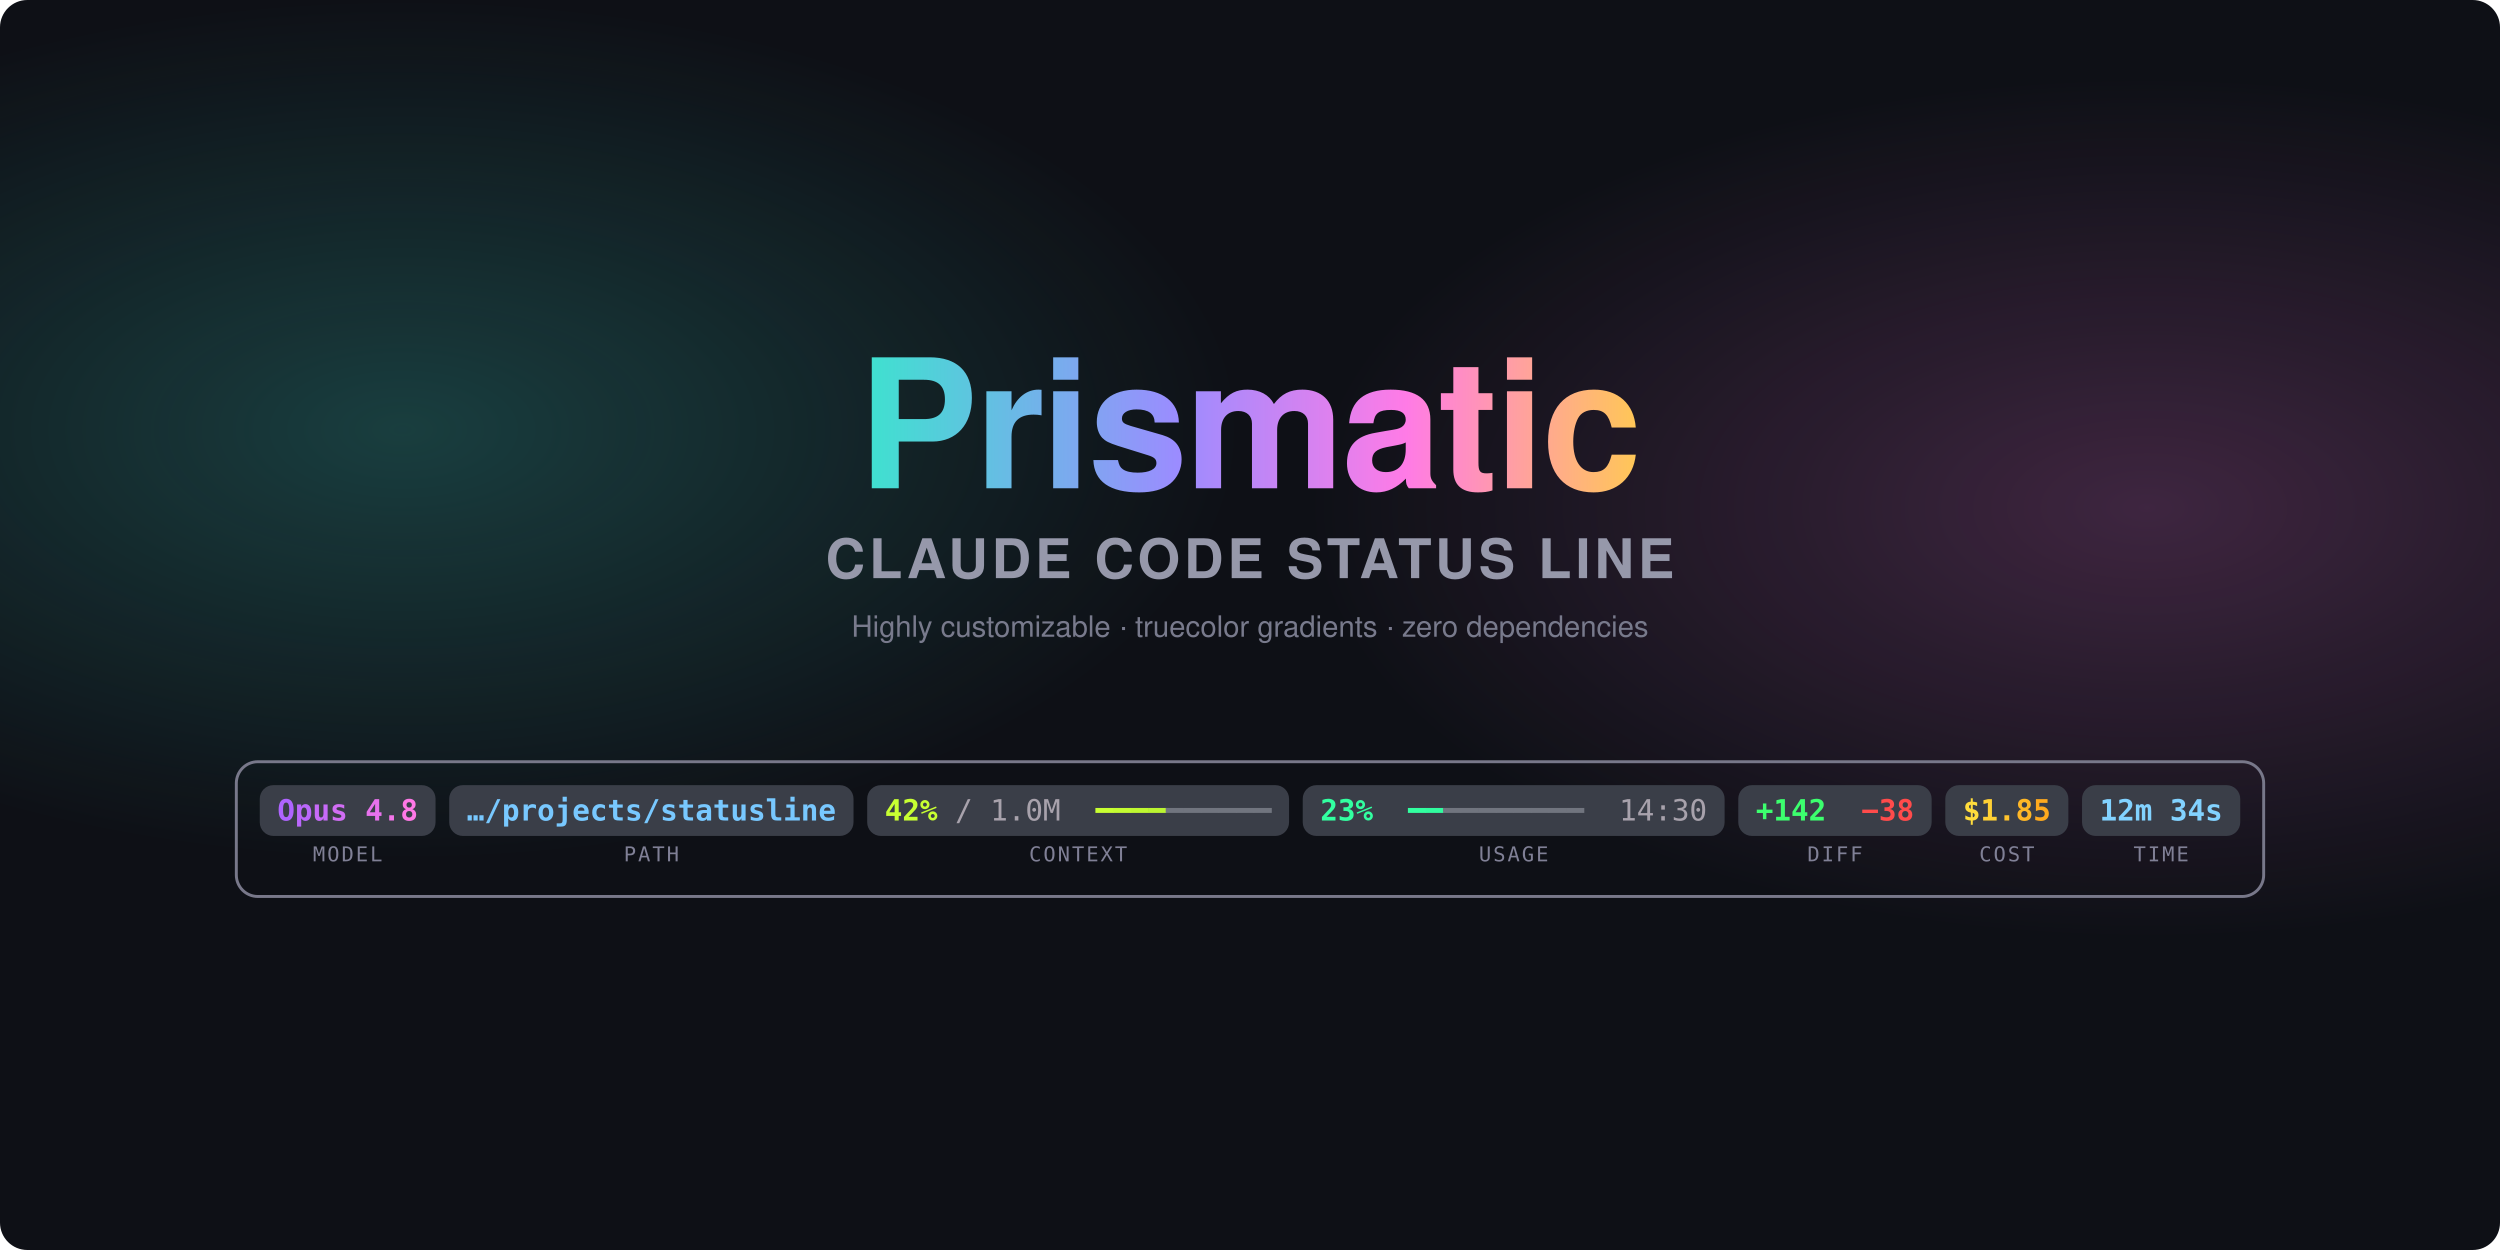
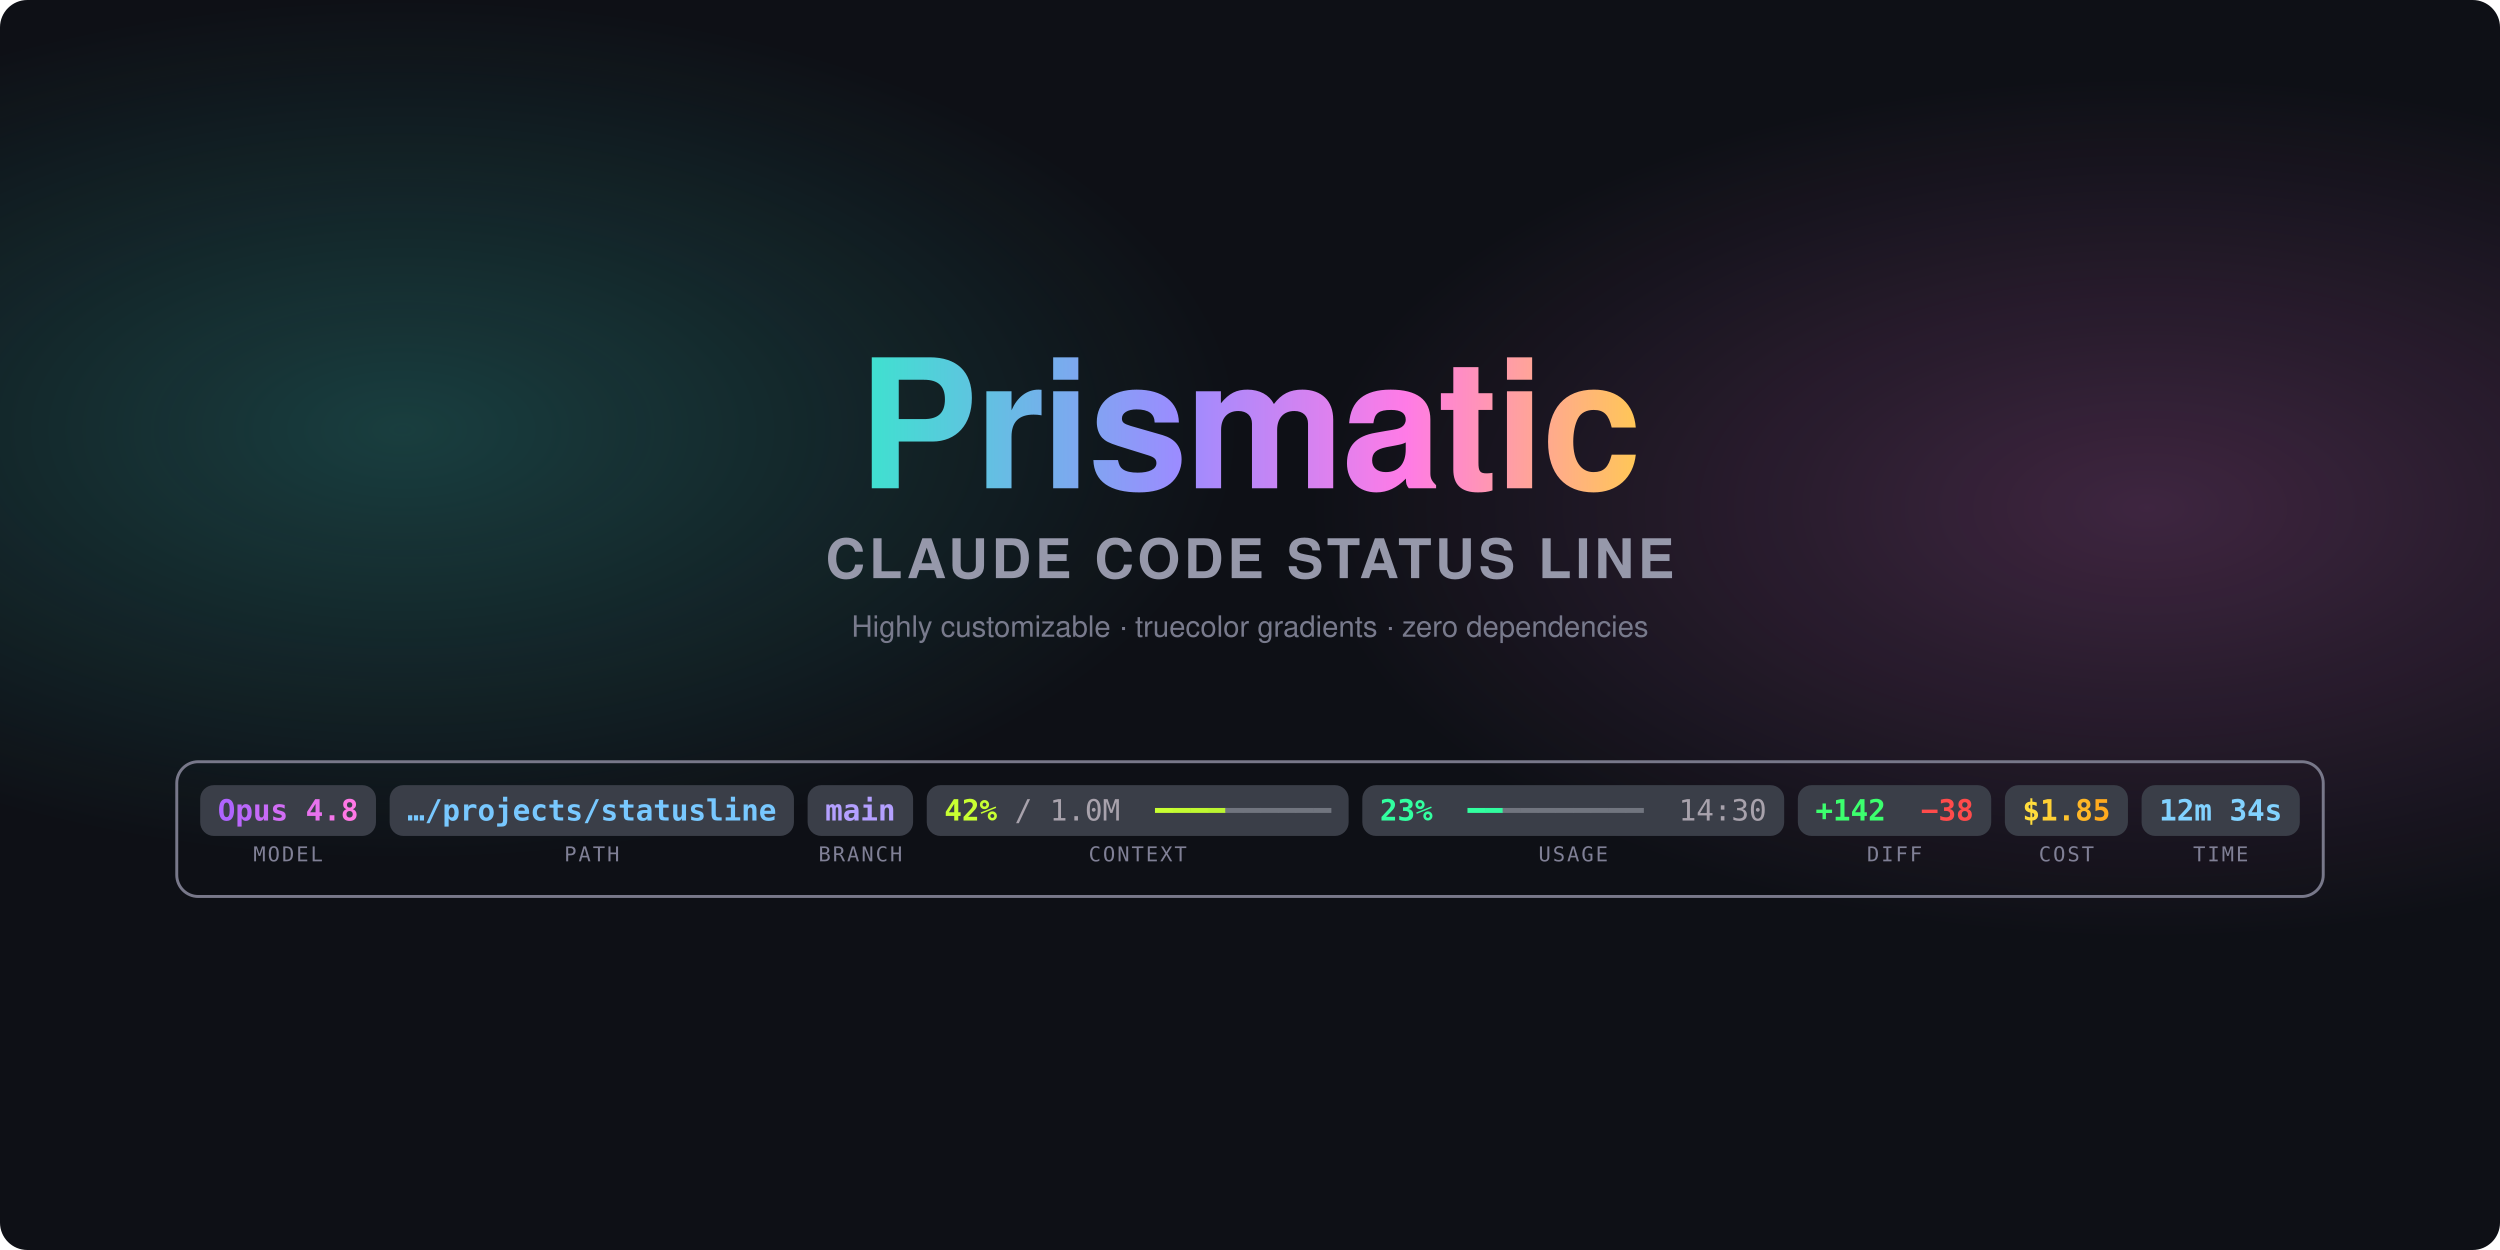
<svg xmlns="http://www.w3.org/2000/svg" width="1280" height="640" viewBox="0 0 1280 640" font-family="ui-monospace, SFMono-Regular, 'Cascadia Code', Menlo, Consolas, monospace">
  <rect x="0" y="0" width="1280" height="640" rx="14" fill="#0e1016" />
  <defs>
    <linearGradient id="prism" x1="0" y1="0" x2="1" y2="0">
      <stop offset="0" stop-color="#40e0d0" />
      <stop offset="0.4" stop-color="#9b8cff" />
      <stop offset="0.7" stop-color="#ff7be6" />
      <stop offset="1" stop-color="#ffc658" />
    </linearGradient>
    <radialGradient id="glowT" cx="0.5" cy="0.5" r="0.5">
      <stop offset="0" stop-color="#40e0d0" stop-opacity="0.22" />
      <stop offset="1" stop-color="#40e0d0" stop-opacity="0" />
    </radialGradient>
    <radialGradient id="glowM" cx="0.5" cy="0.5" r="0.5">
      <stop offset="0" stop-color="#ff7be6" stop-opacity="0.20" />
      <stop offset="1" stop-color="#ff7be6" stop-opacity="0" />
    </radialGradient>
  </defs>
  <ellipse cx="204.8" cy="220" rx="435.2" ry="220" fill="url(#glowT)" />
  <ellipse cx="1100.8" cy="260" rx="435.2" ry="220" fill="url(#glowM)" />
  <text x="640" y="250" font-family="-apple-system, 'Segoe UI', Helvetica, Arial, sans-serif" font-size="92" font-weight="800" letter-spacing="-1.5" text-anchor="middle" fill="url(#prism)">Prismatic</text>
  <text x="640" y="296" font-family="-apple-system, 'Segoe UI', Helvetica, Arial, sans-serif" font-size="28" font-weight="600" letter-spacing="2" text-anchor="middle" fill="rgb(150,152,170)">CLAUDE CODE STATUS LINE</text>
  <text x="640" y="326" font-family="-apple-system, 'Segoe UI', Helvetica, Arial, sans-serif" font-size="15" text-anchor="middle" fill="rgb(120,122,140)">Highly customizable · truecolor gradients · zero dependencies</text>
-   <rect x="121" y="390" width="1038.0" height="69" rx="11" fill="none" stroke="rgb(120,120,138)" stroke-width="1.5" />
-   <rect x="133.0" y="402" width="90.0" height="26" rx="7" fill="rgb(58,62,72)" />
-   <text x="146.50" y="420.10" font-size="15" text-anchor="middle" fill="rgb(175,100,255)" font-weight="700">O</text>
-   <text x="155.50" y="420.10" font-size="15" text-anchor="middle" fill="rgb(186,103,251)" font-weight="700">p</text>
-   <text x="164.50" y="420.10" font-size="15" text-anchor="middle" fill="rgb(198,106,248)" font-weight="700">u</text>
-   <text x="173.50" y="420.10" font-size="15" text-anchor="middle" fill="rgb(209,109,244)" font-weight="700">s</text>
-   <text x="182.50" y="420.10" font-size="15" text-anchor="middle" fill="rgb(221,111,241)" font-weight="700"> </text>
-   <text x="191.50" y="420.10" font-size="15" text-anchor="middle" fill="rgb(232,114,237)" font-weight="700">4</text>
-   <text x="200.50" y="420.10" font-size="15" text-anchor="middle" fill="rgb(244,117,234)" font-weight="700">.</text>
-   <text x="209.50" y="420.10" font-size="15" text-anchor="middle" fill="rgb(255,120,230)" font-weight="700">8</text>
-   <text x="178.0" y="441" font-size="10.5" letter-spacing="1" text-anchor="middle" fill="rgb(128,128,150)">MODEL</text>
-   <rect x="230.0" y="402" width="207.0" height="26" rx="7" fill="rgb(58,62,72)" />
-   <text x="243.50" y="420.10" font-size="15" text-anchor="middle" fill="rgb(120,200,255)" font-weight="700">…</text>
-   <text x="252.50" y="420.10" font-size="15" text-anchor="middle" fill="rgb(120,200,255)" font-weight="700">/</text>
-   <text x="261.50" y="420.10" font-size="15" text-anchor="middle" fill="rgb(120,200,255)" font-weight="700">p</text>
-   <text x="270.50" y="420.10" font-size="15" text-anchor="middle" fill="rgb(120,200,255)" font-weight="700">r</text>
-   <text x="279.50" y="420.10" font-size="15" text-anchor="middle" fill="rgb(120,200,255)" font-weight="700">o</text>
-   <text x="288.50" y="420.10" font-size="15" text-anchor="middle" fill="rgb(120,200,255)" font-weight="700">j</text>
-   <text x="297.50" y="420.10" font-size="15" text-anchor="middle" fill="rgb(120,200,255)" font-weight="700">e</text>
-   <text x="306.50" y="420.10" font-size="15" text-anchor="middle" fill="rgb(120,200,255)" font-weight="700">c</text>
-   <text x="315.50" y="420.10" font-size="15" text-anchor="middle" fill="rgb(120,200,255)" font-weight="700">t</text>
-   <text x="324.50" y="420.10" font-size="15" text-anchor="middle" fill="rgb(120,200,255)" font-weight="700">s</text>
-   <text x="333.50" y="420.10" font-size="15" text-anchor="middle" fill="rgb(120,200,255)" font-weight="700">/</text>
-   <text x="342.50" y="420.10" font-size="15" text-anchor="middle" fill="rgb(120,200,255)" font-weight="700">s</text>
-   <text x="351.50" y="420.10" font-size="15" text-anchor="middle" fill="rgb(120,200,255)" font-weight="700">t</text>
-   <text x="360.50" y="420.10" font-size="15" text-anchor="middle" fill="rgb(120,200,255)" font-weight="700">a</text>
-   <text x="369.50" y="420.10" font-size="15" text-anchor="middle" fill="rgb(120,200,255)" font-weight="700">t</text>
-   <text x="378.50" y="420.10" font-size="15" text-anchor="middle" fill="rgb(120,200,255)" font-weight="700">u</text>
-   <text x="387.50" y="420.10" font-size="15" text-anchor="middle" fill="rgb(120,200,255)" font-weight="700">s</text>
-   <text x="396.50" y="420.10" font-size="15" text-anchor="middle" fill="rgb(120,200,255)" font-weight="700">l</text>
-   <text x="405.50" y="420.10" font-size="15" text-anchor="middle" fill="rgb(120,200,255)" font-weight="700">i</text>
-   <text x="414.50" y="420.10" font-size="15" text-anchor="middle" fill="rgb(120,200,255)" font-weight="700">n</text>
-   <text x="423.50" y="420.10" font-size="15" text-anchor="middle" fill="rgb(120,200,255)" font-weight="700">e</text>
-   <text x="333.5" y="441" font-size="10.5" letter-spacing="1" text-anchor="middle" fill="rgb(128,128,150)">PATH</text>
-   <rect x="444.0" y="402" width="216.0" height="26" rx="7" fill="rgb(58,62,72)" />
-   <text x="457.50" y="420.10" font-size="15" text-anchor="middle" fill="rgb(200,255,50)" font-weight="700">4</text>
-   <text x="466.50" y="420.10" font-size="15" text-anchor="middle" fill="rgb(200,255,50)" font-weight="700">2</text>
-   <text x="475.50" y="420.10" font-size="15" text-anchor="middle" fill="rgb(200,255,50)" font-weight="700">%</text>
-   <text x="484.50" y="420.10" font-size="15" text-anchor="middle" fill="rgb(168,162,172)"> </text>
-   <text x="493.50" y="420.10" font-size="15" text-anchor="middle" fill="rgb(168,162,172)">/</text>
-   <text x="502.50" y="420.10" font-size="15" text-anchor="middle" fill="rgb(168,162,172)"> </text>
-   <text x="511.50" y="420.10" font-size="15" text-anchor="middle" fill="rgb(168,162,172)">1</text>
-   <text x="520.50" y="420.10" font-size="15" text-anchor="middle" fill="rgb(168,162,172)">.</text>
-   <text x="529.50" y="420.10" font-size="15" text-anchor="middle" fill="rgb(168,162,172)">0</text>
-   <text x="538.50" y="420.10" font-size="15" text-anchor="middle" fill="rgb(168,162,172)">M</text>
-   <text x="547.50" y="420.10" font-size="15" text-anchor="middle" fill="rgb(168,162,172)"> </text>
-   <text x="556.50" y="420.10" font-size="15" text-anchor="middle" fill="rgb(168,162,172)"> </text>
-   <text x="565.50" y="420.10" font-size="15" text-anchor="middle" fill="rgb(200,255,50)">━</text>
-   <text x="574.50" y="420.10" font-size="15" text-anchor="middle" fill="rgb(196,252,50)">━</text>
-   <text x="583.50" y="420.10" font-size="15" text-anchor="middle" fill="rgb(191,248,49)">━</text>
-   <text x="592.50" y="420.10" font-size="15" text-anchor="middle" fill="rgb(187,245,49)">━</text>
-   <text x="601.50" y="420.10" font-size="15" text-anchor="middle" fill="rgb(113,117,127)">━</text>
-   <text x="610.50" y="420.10" font-size="15" text-anchor="middle" fill="rgb(113,117,127)">━</text>
-   <text x="619.50" y="420.10" font-size="15" text-anchor="middle" fill="rgb(113,117,127)">━</text>
-   <text x="628.50" y="420.10" font-size="15" text-anchor="middle" fill="rgb(113,117,127)">━</text>
-   <text x="637.50" y="420.10" font-size="15" text-anchor="middle" fill="rgb(113,117,127)">━</text>
-   <text x="646.50" y="420.10" font-size="15" text-anchor="middle" fill="rgb(113,117,127)">━</text>
-   <text x="552.0" y="441" font-size="10.5" letter-spacing="1" text-anchor="middle" fill="rgb(128,128,150)">CONTEXT</text>
-   <rect x="667.0" y="402" width="216.0" height="26" rx="7" fill="rgb(58,62,72)" />
-   <text x="680.50" y="420.10" font-size="15" text-anchor="middle" fill="rgb(50,255,160)" font-weight="700">2</text>
-   <text x="689.50" y="420.10" font-size="15" text-anchor="middle" fill="rgb(50,255,160)" font-weight="700">3</text>
-   <text x="698.50" y="420.10" font-size="15" text-anchor="middle" fill="rgb(50,255,160)" font-weight="700">%</text>
-   <text x="707.50" y="420.10" font-size="15" text-anchor="middle" fill="rgb(168,162,172)"> </text>
-   <text x="716.50" y="420.10" font-size="15" text-anchor="middle" fill="rgb(168,162,172)"> </text>
-   <text x="725.50" y="420.10" font-size="15" text-anchor="middle" fill="rgb(50,255,160)">━</text>
-   <text x="734.50" y="420.10" font-size="15" text-anchor="middle" fill="rgb(49,252,159)">━</text>
-   <text x="743.50" y="420.10" font-size="15" text-anchor="middle" fill="rgb(113,117,127)">━</text>
-   <text x="752.50" y="420.10" font-size="15" text-anchor="middle" fill="rgb(113,117,127)">━</text>
-   <text x="761.50" y="420.10" font-size="15" text-anchor="middle" fill="rgb(113,117,127)">━</text>
-   <text x="770.50" y="420.10" font-size="15" text-anchor="middle" fill="rgb(113,117,127)">━</text>
-   <text x="779.50" y="420.10" font-size="15" text-anchor="middle" fill="rgb(113,117,127)">━</text>
-   <text x="788.50" y="420.10" font-size="15" text-anchor="middle" fill="rgb(113,117,127)">━</text>
-   <text x="797.50" y="420.10" font-size="15" text-anchor="middle" fill="rgb(113,117,127)">━</text>
-   <text x="806.50" y="420.10" font-size="15" text-anchor="middle" fill="rgb(113,117,127)">━</text>
-   <text x="815.50" y="420.10" font-size="15" text-anchor="middle" fill="rgb(168,162,172)"> </text>
-   <text x="824.50" y="420.10" font-size="15" text-anchor="middle" fill="rgb(168,162,172)"> </text>
-   <text x="833.50" y="420.10" font-size="15" text-anchor="middle" fill="rgb(168,162,172)">1</text>
-   <text x="842.50" y="420.10" font-size="15" text-anchor="middle" fill="rgb(168,162,172)">4</text>
-   <text x="851.50" y="420.10" font-size="15" text-anchor="middle" fill="rgb(168,162,172)">:</text>
-   <text x="860.50" y="420.10" font-size="15" text-anchor="middle" fill="rgb(168,162,172)">3</text>
-   <text x="869.50" y="420.10" font-size="15" text-anchor="middle" fill="rgb(168,162,172)">0</text>
-   <text x="775.0" y="441" font-size="10.5" letter-spacing="1" text-anchor="middle" fill="rgb(128,128,150)">USAGE</text>
-   <rect x="890.0" y="402" width="99.0" height="26" rx="7" fill="rgb(58,62,72)" />
-   <text x="903.50" y="420.10" font-size="15" text-anchor="middle" fill="rgb(60,255,110)" font-weight="700">+</text>
-   <text x="912.50" y="420.10" font-size="15" text-anchor="middle" fill="rgb(60,255,110)" font-weight="700">1</text>
-   <text x="921.50" y="420.10" font-size="15" text-anchor="middle" fill="rgb(60,255,110)" font-weight="700">4</text>
-   <text x="930.50" y="420.10" font-size="15" text-anchor="middle" fill="rgb(60,255,110)" font-weight="700">2</text>
-   <text x="939.50" y="420.10" font-size="15" text-anchor="middle" fill="rgb(120,140,135)"> </text>
-   <text x="948.50" y="420.10" font-size="15" text-anchor="middle" fill="rgb(120,140,135)"> </text>
-   <text x="957.50" y="420.10" font-size="15" text-anchor="middle" fill="rgb(255,75,75)" font-weight="700">−</text>
-   <text x="966.50" y="420.10" font-size="15" text-anchor="middle" fill="rgb(255,75,75)" font-weight="700">3</text>
-   <text x="975.50" y="420.10" font-size="15" text-anchor="middle" fill="rgb(255,75,75)" font-weight="700">8</text>
-   <text x="939.5" y="441" font-size="10.5" letter-spacing="1" text-anchor="middle" fill="rgb(128,128,150)">DIFF</text>
-   <rect x="996.0" y="402" width="63.0" height="26" rx="7" fill="rgb(58,62,72)" />
-   <text x="1009.50" y="420.10" font-size="15" text-anchor="middle" fill="rgb(255,220,60)" font-weight="700">$</text>
-   <text x="1018.50" y="420.10" font-size="15" text-anchor="middle" fill="rgb(255,208,53)" font-weight="700">1</text>
-   <text x="1027.50" y="420.10" font-size="15" text-anchor="middle" fill="rgb(255,195,45)" font-weight="700">.</text>
-   <text x="1036.50" y="420.10" font-size="15" text-anchor="middle" fill="rgb(255,183,38)" font-weight="700">8</text>
-   <text x="1045.50" y="420.10" font-size="15" text-anchor="middle" fill="rgb(255,170,30)" font-weight="700">5</text>
-   <text x="1027.5" y="441" font-size="10.5" letter-spacing="1" text-anchor="middle" fill="rgb(128,128,150)">COST</text>
-   <rect x="1066.0" y="402" width="81.0" height="26" rx="7" fill="rgb(58,62,72)" />
-   <text x="1079.50" y="420.10" font-size="15" text-anchor="middle" fill="rgb(130,210,255)" font-weight="700">1</text>
-   <text x="1088.50" y="420.10" font-size="15" text-anchor="middle" fill="rgb(130,210,255)" font-weight="700">2</text>
-   <text x="1097.50" y="420.10" font-size="15" text-anchor="middle" fill="rgb(130,210,255)" font-weight="700">m</text>
-   <text x="1106.50" y="420.10" font-size="15" text-anchor="middle" fill="rgb(130,210,255)" font-weight="700"> </text>
-   <text x="1115.50" y="420.10" font-size="15" text-anchor="middle" fill="rgb(130,210,255)" font-weight="700">3</text>
-   <text x="1124.50" y="420.10" font-size="15" text-anchor="middle" fill="rgb(130,210,255)" font-weight="700">4</text>
-   <text x="1133.50" y="420.10" font-size="15" text-anchor="middle" fill="rgb(130,210,255)" font-weight="700">s</text>
-   <text x="1106.5" y="441" font-size="10.5" letter-spacing="1" text-anchor="middle" fill="rgb(128,128,150)">TIME</text>
+   <rect x="90.5" y="390" width="1099.0" height="69" rx="11" fill="none" stroke="rgb(120,120,138)" stroke-width="1.5" />
+   <rect x="102.5" y="402" width="90.0" height="26" rx="7" fill="rgb(58,62,72)" />
+   <text x="116.00" y="420.10" font-size="15" text-anchor="middle" fill="rgb(175,100,255)" font-weight="700">O</text>
+   <text x="125.00" y="420.10" font-size="15" text-anchor="middle" fill="rgb(186,103,251)" font-weight="700">p</text>
+   <text x="134.00" y="420.10" font-size="15" text-anchor="middle" fill="rgb(198,106,248)" font-weight="700">u</text>
+   <text x="143.00" y="420.10" font-size="15" text-anchor="middle" fill="rgb(209,109,244)" font-weight="700">s</text>
+   <text x="152.00" y="420.10" font-size="15" text-anchor="middle" fill="rgb(221,111,241)" font-weight="700"> </text>
+   <text x="161.00" y="420.10" font-size="15" text-anchor="middle" fill="rgb(232,114,237)" font-weight="700">4</text>
+   <text x="170.00" y="420.10" font-size="15" text-anchor="middle" fill="rgb(244,117,234)" font-weight="700">.</text>
+   <text x="179.00" y="420.10" font-size="15" text-anchor="middle" fill="rgb(255,120,230)" font-weight="700">8</text>
+   <text x="147.5" y="441" font-size="10.5" letter-spacing="1" text-anchor="middle" fill="rgb(128,128,150)">MODEL</text>
+   <rect x="199.5" y="402" width="207.0" height="26" rx="7" fill="rgb(58,62,72)" />
+   <text x="213.00" y="420.10" font-size="15" text-anchor="middle" fill="rgb(120,200,255)" font-weight="700">…</text>
+   <text x="222.00" y="420.10" font-size="15" text-anchor="middle" fill="rgb(120,200,255)" font-weight="700">/</text>
+   <text x="231.00" y="420.10" font-size="15" text-anchor="middle" fill="rgb(120,200,255)" font-weight="700">p</text>
+   <text x="240.00" y="420.10" font-size="15" text-anchor="middle" fill="rgb(120,200,255)" font-weight="700">r</text>
+   <text x="249.00" y="420.10" font-size="15" text-anchor="middle" fill="rgb(120,200,255)" font-weight="700">o</text>
+   <text x="258.00" y="420.10" font-size="15" text-anchor="middle" fill="rgb(120,200,255)" font-weight="700">j</text>
+   <text x="267.00" y="420.10" font-size="15" text-anchor="middle" fill="rgb(120,200,255)" font-weight="700">e</text>
+   <text x="276.00" y="420.10" font-size="15" text-anchor="middle" fill="rgb(120,200,255)" font-weight="700">c</text>
+   <text x="285.00" y="420.10" font-size="15" text-anchor="middle" fill="rgb(120,200,255)" font-weight="700">t</text>
+   <text x="294.00" y="420.10" font-size="15" text-anchor="middle" fill="rgb(120,200,255)" font-weight="700">s</text>
+   <text x="303.00" y="420.10" font-size="15" text-anchor="middle" fill="rgb(120,200,255)" font-weight="700">/</text>
+   <text x="312.00" y="420.10" font-size="15" text-anchor="middle" fill="rgb(120,200,255)" font-weight="700">s</text>
+   <text x="321.00" y="420.10" font-size="15" text-anchor="middle" fill="rgb(120,200,255)" font-weight="700">t</text>
+   <text x="330.00" y="420.10" font-size="15" text-anchor="middle" fill="rgb(120,200,255)" font-weight="700">a</text>
+   <text x="339.00" y="420.10" font-size="15" text-anchor="middle" fill="rgb(120,200,255)" font-weight="700">t</text>
+   <text x="348.00" y="420.10" font-size="15" text-anchor="middle" fill="rgb(120,200,255)" font-weight="700">u</text>
+   <text x="357.00" y="420.10" font-size="15" text-anchor="middle" fill="rgb(120,200,255)" font-weight="700">s</text>
+   <text x="366.00" y="420.10" font-size="15" text-anchor="middle" fill="rgb(120,200,255)" font-weight="700">l</text>
+   <text x="375.00" y="420.10" font-size="15" text-anchor="middle" fill="rgb(120,200,255)" font-weight="700">i</text>
+   <text x="384.00" y="420.10" font-size="15" text-anchor="middle" fill="rgb(120,200,255)" font-weight="700">n</text>
+   <text x="393.00" y="420.10" font-size="15" text-anchor="middle" fill="rgb(120,200,255)" font-weight="700">e</text>
+   <text x="303.0" y="441" font-size="10.5" letter-spacing="1" text-anchor="middle" fill="rgb(128,128,150)">PATH</text>
+   <rect x="413.5" y="402" width="54.0" height="26" rx="7" fill="rgb(58,62,72)" />
+   <text x="427.00" y="420.10" font-size="15" text-anchor="middle" fill="rgb(180,160,255)" font-weight="700">m</text>
+   <text x="436.00" y="420.10" font-size="15" text-anchor="middle" fill="rgb(180,160,255)" font-weight="700">a</text>
+   <text x="445.00" y="420.10" font-size="15" text-anchor="middle" fill="rgb(180,160,255)" font-weight="700">i</text>
+   <text x="454.00" y="420.10" font-size="15" text-anchor="middle" fill="rgb(180,160,255)" font-weight="700">n</text>
+   <text x="440.5" y="441" font-size="10.5" letter-spacing="1" text-anchor="middle" fill="rgb(128,128,150)">BRANCH</text>
+   <rect x="474.5" y="402" width="216.0" height="26" rx="7" fill="rgb(58,62,72)" />
+   <text x="488.00" y="420.10" font-size="15" text-anchor="middle" fill="rgb(200,255,50)" font-weight="700">4</text>
+   <text x="497.00" y="420.10" font-size="15" text-anchor="middle" fill="rgb(200,255,50)" font-weight="700">2</text>
+   <text x="506.00" y="420.10" font-size="15" text-anchor="middle" fill="rgb(200,255,50)" font-weight="700">%</text>
+   <text x="515.00" y="420.10" font-size="15" text-anchor="middle" fill="rgb(168,162,172)"> </text>
+   <text x="524.00" y="420.10" font-size="15" text-anchor="middle" fill="rgb(168,162,172)">/</text>
+   <text x="533.00" y="420.10" font-size="15" text-anchor="middle" fill="rgb(168,162,172)"> </text>
+   <text x="542.00" y="420.10" font-size="15" text-anchor="middle" fill="rgb(168,162,172)">1</text>
+   <text x="551.00" y="420.10" font-size="15" text-anchor="middle" fill="rgb(168,162,172)">.</text>
+   <text x="560.00" y="420.10" font-size="15" text-anchor="middle" fill="rgb(168,162,172)">0</text>
+   <text x="569.00" y="420.10" font-size="15" text-anchor="middle" fill="rgb(168,162,172)">M</text>
+   <text x="578.00" y="420.10" font-size="15" text-anchor="middle" fill="rgb(168,162,172)"> </text>
+   <text x="587.00" y="420.10" font-size="15" text-anchor="middle" fill="rgb(168,162,172)"> </text>
+   <text x="596.00" y="420.10" font-size="15" text-anchor="middle" fill="rgb(200,255,50)">━</text>
+   <text x="605.00" y="420.10" font-size="15" text-anchor="middle" fill="rgb(196,252,50)">━</text>
+   <text x="614.00" y="420.10" font-size="15" text-anchor="middle" fill="rgb(191,248,49)">━</text>
+   <text x="623.00" y="420.10" font-size="15" text-anchor="middle" fill="rgb(187,245,49)">━</text>
+   <text x="632.00" y="420.10" font-size="15" text-anchor="middle" fill="rgb(113,117,127)">━</text>
+   <text x="641.00" y="420.10" font-size="15" text-anchor="middle" fill="rgb(113,117,127)">━</text>
+   <text x="650.00" y="420.10" font-size="15" text-anchor="middle" fill="rgb(113,117,127)">━</text>
+   <text x="659.00" y="420.10" font-size="15" text-anchor="middle" fill="rgb(113,117,127)">━</text>
+   <text x="668.00" y="420.10" font-size="15" text-anchor="middle" fill="rgb(113,117,127)">━</text>
+   <text x="677.00" y="420.10" font-size="15" text-anchor="middle" fill="rgb(113,117,127)">━</text>
+   <text x="582.5" y="441" font-size="10.5" letter-spacing="1" text-anchor="middle" fill="rgb(128,128,150)">CONTEXT</text>
+   <rect x="697.5" y="402" width="216.0" height="26" rx="7" fill="rgb(58,62,72)" />
+   <text x="711.00" y="420.10" font-size="15" text-anchor="middle" fill="rgb(50,255,160)" font-weight="700">2</text>
+   <text x="720.00" y="420.10" font-size="15" text-anchor="middle" fill="rgb(50,255,160)" font-weight="700">3</text>
+   <text x="729.00" y="420.10" font-size="15" text-anchor="middle" fill="rgb(50,255,160)" font-weight="700">%</text>
+   <text x="738.00" y="420.10" font-size="15" text-anchor="middle" fill="rgb(168,162,172)"> </text>
+   <text x="747.00" y="420.10" font-size="15" text-anchor="middle" fill="rgb(168,162,172)"> </text>
+   <text x="756.00" y="420.10" font-size="15" text-anchor="middle" fill="rgb(50,255,160)">━</text>
+   <text x="765.00" y="420.10" font-size="15" text-anchor="middle" fill="rgb(49,252,159)">━</text>
+   <text x="774.00" y="420.10" font-size="15" text-anchor="middle" fill="rgb(113,117,127)">━</text>
+   <text x="783.00" y="420.10" font-size="15" text-anchor="middle" fill="rgb(113,117,127)">━</text>
+   <text x="792.00" y="420.10" font-size="15" text-anchor="middle" fill="rgb(113,117,127)">━</text>
+   <text x="801.00" y="420.10" font-size="15" text-anchor="middle" fill="rgb(113,117,127)">━</text>
+   <text x="810.00" y="420.10" font-size="15" text-anchor="middle" fill="rgb(113,117,127)">━</text>
+   <text x="819.00" y="420.10" font-size="15" text-anchor="middle" fill="rgb(113,117,127)">━</text>
+   <text x="828.00" y="420.10" font-size="15" text-anchor="middle" fill="rgb(113,117,127)">━</text>
+   <text x="837.00" y="420.10" font-size="15" text-anchor="middle" fill="rgb(113,117,127)">━</text>
+   <text x="846.00" y="420.10" font-size="15" text-anchor="middle" fill="rgb(168,162,172)"> </text>
+   <text x="855.00" y="420.10" font-size="15" text-anchor="middle" fill="rgb(168,162,172)"> </text>
+   <text x="864.00" y="420.10" font-size="15" text-anchor="middle" fill="rgb(168,162,172)">1</text>
+   <text x="873.00" y="420.10" font-size="15" text-anchor="middle" fill="rgb(168,162,172)">4</text>
+   <text x="882.00" y="420.10" font-size="15" text-anchor="middle" fill="rgb(168,162,172)">:</text>
+   <text x="891.00" y="420.10" font-size="15" text-anchor="middle" fill="rgb(168,162,172)">3</text>
+   <text x="900.00" y="420.10" font-size="15" text-anchor="middle" fill="rgb(168,162,172)">0</text>
+   <text x="805.5" y="441" font-size="10.5" letter-spacing="1" text-anchor="middle" fill="rgb(128,128,150)">USAGE</text>
+   <rect x="920.5" y="402" width="99.0" height="26" rx="7" fill="rgb(58,62,72)" />
+   <text x="934.00" y="420.10" font-size="15" text-anchor="middle" fill="rgb(60,255,110)" font-weight="700">+</text>
+   <text x="943.00" y="420.10" font-size="15" text-anchor="middle" fill="rgb(60,255,110)" font-weight="700">1</text>
+   <text x="952.00" y="420.10" font-size="15" text-anchor="middle" fill="rgb(60,255,110)" font-weight="700">4</text>
+   <text x="961.00" y="420.10" font-size="15" text-anchor="middle" fill="rgb(60,255,110)" font-weight="700">2</text>
+   <text x="970.00" y="420.10" font-size="15" text-anchor="middle" fill="rgb(120,140,135)"> </text>
+   <text x="979.00" y="420.10" font-size="15" text-anchor="middle" fill="rgb(120,140,135)"> </text>
+   <text x="988.00" y="420.10" font-size="15" text-anchor="middle" fill="rgb(255,75,75)" font-weight="700">−</text>
+   <text x="997.00" y="420.10" font-size="15" text-anchor="middle" fill="rgb(255,75,75)" font-weight="700">3</text>
+   <text x="1006.00" y="420.10" font-size="15" text-anchor="middle" fill="rgb(255,75,75)" font-weight="700">8</text>
+   <text x="970.0" y="441" font-size="10.5" letter-spacing="1" text-anchor="middle" fill="rgb(128,128,150)">DIFF</text>
+   <rect x="1026.5" y="402" width="63.0" height="26" rx="7" fill="rgb(58,62,72)" />
+   <text x="1040.00" y="420.10" font-size="15" text-anchor="middle" fill="rgb(255,220,60)" font-weight="700">$</text>
+   <text x="1049.00" y="420.10" font-size="15" text-anchor="middle" fill="rgb(255,208,53)" font-weight="700">1</text>
+   <text x="1058.00" y="420.10" font-size="15" text-anchor="middle" fill="rgb(255,195,45)" font-weight="700">.</text>
+   <text x="1067.00" y="420.10" font-size="15" text-anchor="middle" fill="rgb(255,183,38)" font-weight="700">8</text>
+   <text x="1076.00" y="420.10" font-size="15" text-anchor="middle" fill="rgb(255,170,30)" font-weight="700">5</text>
+   <text x="1058.0" y="441" font-size="10.5" letter-spacing="1" text-anchor="middle" fill="rgb(128,128,150)">COST</text>
+   <rect x="1096.5" y="402" width="81.0" height="26" rx="7" fill="rgb(58,62,72)" />
+   <text x="1110.00" y="420.10" font-size="15" text-anchor="middle" fill="rgb(130,210,255)" font-weight="700">1</text>
+   <text x="1119.00" y="420.10" font-size="15" text-anchor="middle" fill="rgb(130,210,255)" font-weight="700">2</text>
+   <text x="1128.00" y="420.10" font-size="15" text-anchor="middle" fill="rgb(130,210,255)" font-weight="700">m</text>
+   <text x="1137.00" y="420.10" font-size="15" text-anchor="middle" fill="rgb(130,210,255)" font-weight="700"> </text>
+   <text x="1146.00" y="420.10" font-size="15" text-anchor="middle" fill="rgb(130,210,255)" font-weight="700">3</text>
+   <text x="1155.00" y="420.10" font-size="15" text-anchor="middle" fill="rgb(130,210,255)" font-weight="700">4</text>
+   <text x="1164.00" y="420.10" font-size="15" text-anchor="middle" fill="rgb(130,210,255)" font-weight="700">s</text>
+   <text x="1137.0" y="441" font-size="10.5" letter-spacing="1" text-anchor="middle" fill="rgb(128,128,150)">TIME</text>
</svg>
